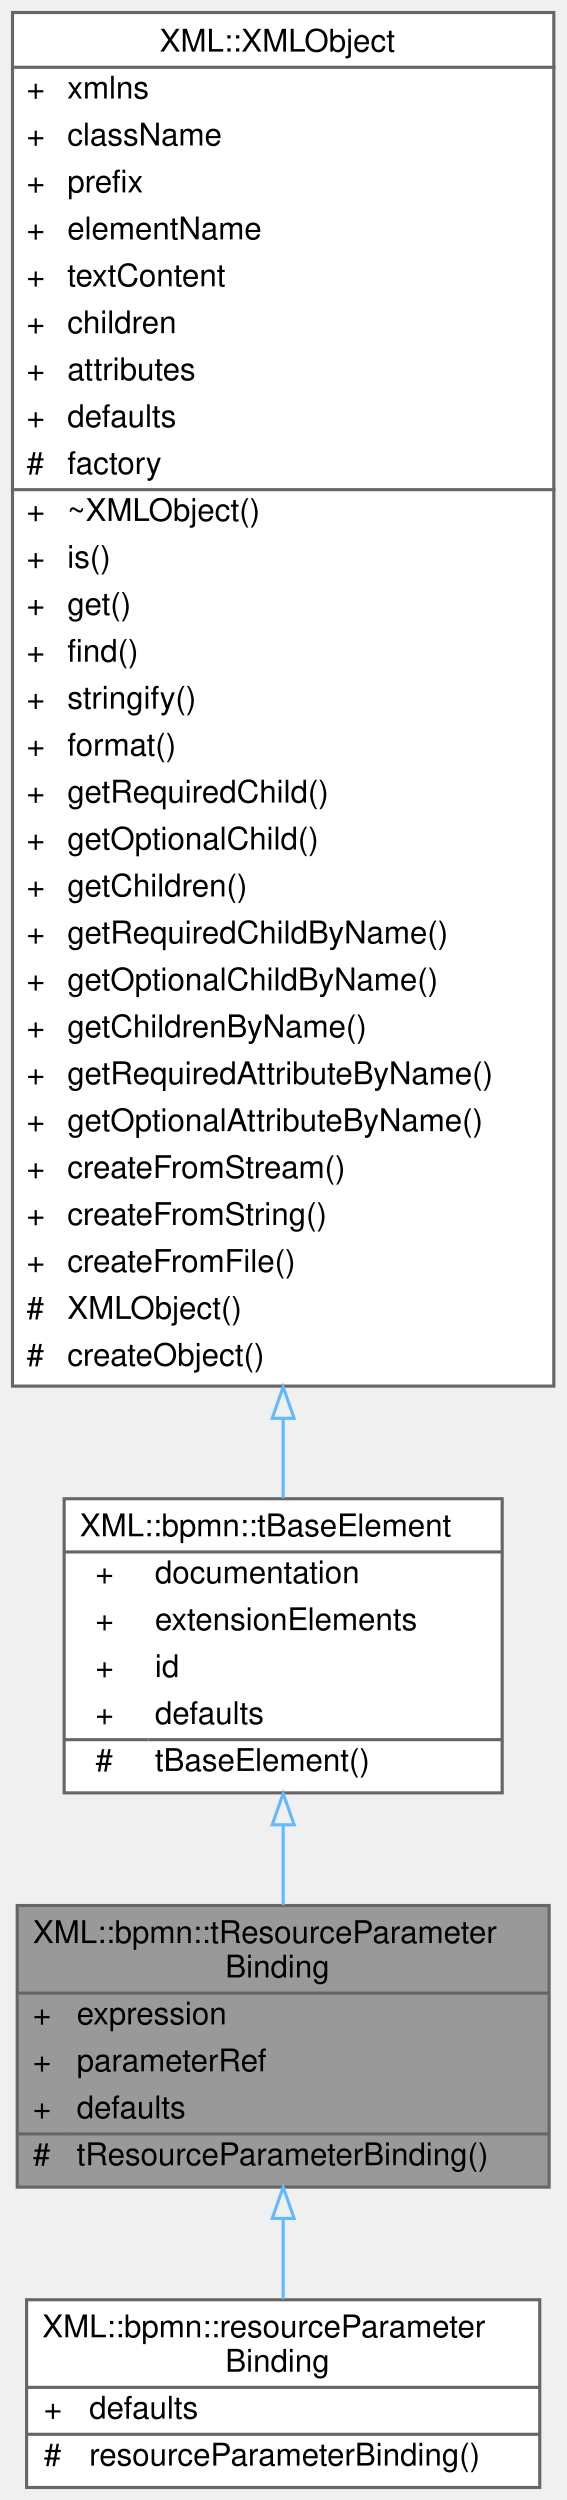
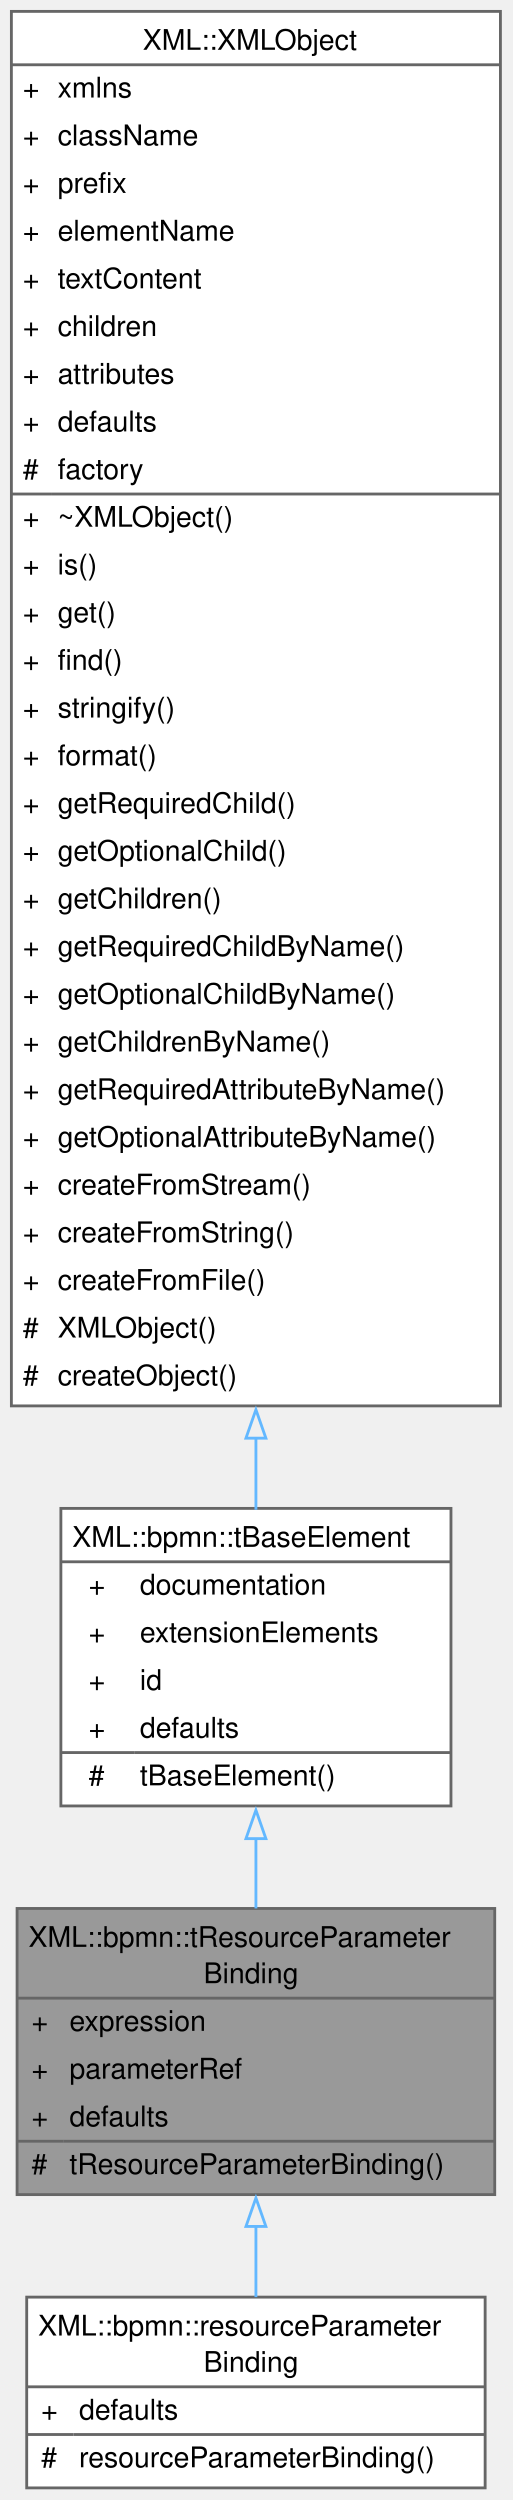
- <svg xmlns="http://www.w3.org/2000/svg" xmlns:xlink="http://www.w3.org/1999/xlink" width="181pt" height="799pt" viewBox="0.00 0.00 181.00 799.00">
-   <g id="graph0" class="graph" transform="scale(1 1) rotate(0) translate(4 795)">
+ <svg xmlns="http://www.w3.org/2000/svg" xmlns:xlink="http://www.w3.org/1999/xlink" width="180pt" height="878pt" viewBox="0.00 0.00 180.00 878.00">
+   <g id="graph0" class="graph" transform="scale(1 1) rotate(0) translate(4 873.75)">
    <g id="Node000001" class="node">
      <g id="a_Node000001">
        <a xlink:title=" ">
-           <polygon fill="#999999" stroke="transparent" points="171.5,-186 1.5,-186 1.5,-96 171.5,-96 171.5,-186" />
-           <text text-anchor="start" x="6.5" y="-174" font-family="Helvetica,sans-Serif" font-size="10.00">XML::bpmn::tResourceParameter</text>
-           <text text-anchor="start" x="68" y="-163" font-family="Helvetica,sans-Serif" font-size="10.00">Binding</text>
-           <text text-anchor="start" x="6.5" y="-148" font-family="Helvetica,sans-Serif" font-size="10.00">+</text>
-           <text text-anchor="start" x="20.5" y="-148" font-family="Helvetica,sans-Serif" font-size="10.00">expression</text>
-           <text text-anchor="start" x="6.5" y="-133" font-family="Helvetica,sans-Serif" font-size="10.00">+</text>
-           <text text-anchor="start" x="20.5" y="-133" font-family="Helvetica,sans-Serif" font-size="10.00">parameterRef</text>
-           <text text-anchor="start" x="6.5" y="-118" font-family="Helvetica,sans-Serif" font-size="10.00">+</text>
-           <text text-anchor="start" x="20.5" y="-118" font-family="Helvetica,sans-Serif" font-size="10.00">defaults</text>
-           <text text-anchor="start" x="6.5" y="-103" font-family="Helvetica,sans-Serif" font-size="10.00">#</text>
-           <text text-anchor="start" x="20.5" y="-103" font-family="Helvetica,sans-Serif" font-size="10.00">tResourceParameterBinding()</text>
-           <polygon fill="#666666" stroke="#666666" points="1.5,-158 1.5,-158 171.5,-158 171.5,-158 1.5,-158" />
-           <polygon fill="#666666" stroke="#666666" points="1.5,-113 1.5,-113 18.5,-113 18.5,-113 1.5,-113" />
-           <polygon fill="#666666" stroke="#666666" points="18.5,-113 18.5,-113 171.5,-113 171.5,-113 18.5,-113" />
-           <polygon fill="none" stroke="#666666" points="1.5,-96 1.5,-186 171.5,-186 171.5,-96 1.5,-96" />
+           <polygon fill="#999999" stroke="none" points="169.75,-203.5 2,-203.5 2,-103 169.75,-103 169.75,-203.5" />
+           <text xml:space="preserve" text-anchor="start" x="6" y="-190" font-family="Helvetica,sans-Serif" font-size="10.00">XML::bpmn::tResourceParameter</text>
+           <text xml:space="preserve" text-anchor="start" x="67.5" y="-177.25" font-family="Helvetica,sans-Serif" font-size="10.00">Binding</text>
+           <text xml:space="preserve" text-anchor="start" x="7.06" y="-160.5" font-family="Helvetica,sans-Serif" font-size="10.00">+</text>
+           <text xml:space="preserve" text-anchor="start" x="20.38" y="-160.5" font-family="Helvetica,sans-Serif" font-size="10.00">expression</text>
+           <text xml:space="preserve" text-anchor="start" x="7.06" y="-143.75" font-family="Helvetica,sans-Serif" font-size="10.00">+</text>
+           <text xml:space="preserve" text-anchor="start" x="20.38" y="-143.75" font-family="Helvetica,sans-Serif" font-size="10.00">parameterRef</text>
+           <text xml:space="preserve" text-anchor="start" x="7.06" y="-127" font-family="Helvetica,sans-Serif" font-size="10.00">+</text>
+           <text xml:space="preserve" text-anchor="start" x="20.38" y="-127" font-family="Helvetica,sans-Serif" font-size="10.00">defaults</text>
+           <text xml:space="preserve" text-anchor="start" x="7.06" y="-110.25" font-family="Helvetica,sans-Serif" font-size="10.00">#</text>
+           <text xml:space="preserve" text-anchor="start" x="20.38" y="-110.25" font-family="Helvetica,sans-Serif" font-size="10.00">tResourceParameterBinding()</text>
+           <polygon fill="#666666" stroke="#666666" points="2,-172 2,-172 169.75,-172 169.75,-172 2,-172" />
+           <polygon fill="#666666" stroke="#666666" points="2,-121.75 2,-121.75 18.38,-121.75 18.38,-121.75 2,-121.75" />
+           <polygon fill="#666666" stroke="#666666" points="18.38,-121.75 18.38,-121.75 169.75,-121.75 169.75,-121.75 18.38,-121.75" />
+           <polygon fill="none" stroke="#666666" points="2,-103 2,-203.5 169.75,-203.5 169.75,-103 2,-103" />
        </a>
      </g>
    </g>
    <g id="Node000004" class="node">
      <g id="a_Node000004">
        <a xlink:href="classXML_1_1bpmn_1_1resourceParameterBinding.html" target="_top" xlink:title=" ">
-           <polygon fill="white" stroke="transparent" points="168.5,-60 4.5,-60 4.5,0 168.5,0 168.5,-60" />
-           <text text-anchor="start" x="9.5" y="-48" font-family="Helvetica,sans-Serif" font-size="10.00">XML::bpmn::resourceParameter</text>
-           <text text-anchor="start" x="68" y="-37" font-family="Helvetica,sans-Serif" font-size="10.00">Binding</text>
-           <text text-anchor="start" x="10" y="-22" font-family="Helvetica,sans-Serif" font-size="10.00">+</text>
-           <text text-anchor="start" x="24.5" y="-22" font-family="Helvetica,sans-Serif" font-size="10.00">defaults</text>
-           <text text-anchor="start" x="10" y="-7" font-family="Helvetica,sans-Serif" font-size="10.00">#</text>
-           <text text-anchor="start" x="24.5" y="-7" font-family="Helvetica,sans-Serif" font-size="10.00">resourceParameterBinding()</text>
-           <polygon fill="#666666" stroke="#666666" points="4.5,-32 4.5,-32 168.5,-32 168.5,-32 4.5,-32" />
-           <polygon fill="#666666" stroke="#666666" points="4.5,-17 4.5,-17 22.5,-17 22.5,-17 4.5,-17" />
-           <polygon fill="#666666" stroke="#666666" points="22.5,-17 22.5,-17 168.5,-17 168.5,-17 22.5,-17" />
-           <polygon fill="none" stroke="#666666" points="4.5,0 4.5,-60 168.5,-60 168.5,0 4.5,0" />
+           <polygon fill="white" stroke="none" points="166.38,-67 5.38,-67 5.38,0 166.38,0 166.38,-67" />
+           <text xml:space="preserve" text-anchor="start" x="9.38" y="-53.5" font-family="Helvetica,sans-Serif" font-size="10.00">XML::bpmn::resourceParameter</text>
+           <text xml:space="preserve" text-anchor="start" x="67.5" y="-40.75" font-family="Helvetica,sans-Serif" font-size="10.00">Binding</text>
+           <text xml:space="preserve" text-anchor="start" x="10.44" y="-24" font-family="Helvetica,sans-Serif" font-size="10.00">+</text>
+           <text xml:space="preserve" text-anchor="start" x="23.75" y="-24" font-family="Helvetica,sans-Serif" font-size="10.00">defaults</text>
+           <text xml:space="preserve" text-anchor="start" x="10.44" y="-7.25" font-family="Helvetica,sans-Serif" font-size="10.00">#</text>
+           <text xml:space="preserve" text-anchor="start" x="23.75" y="-7.25" font-family="Helvetica,sans-Serif" font-size="10.00">resourceParameterBinding()</text>
+           <polygon fill="#666666" stroke="#666666" points="5.38,-35.5 5.38,-35.5 166.38,-35.5 166.38,-35.5 5.38,-35.5" />
+           <polygon fill="#666666" stroke="#666666" points="5.38,-18.75 5.38,-18.75 21.75,-18.75 21.75,-18.75 5.38,-18.75" />
+           <polygon fill="#666666" stroke="#666666" points="21.75,-18.75 21.75,-18.75 166.38,-18.75 166.38,-18.75 21.75,-18.75" />
+           <polygon fill="none" stroke="#666666" points="5.38,0 5.38,-67 166.38,-67 166.38,0 5.38,0" />
        </a>
      </g>
    </g>
    <g id="edge3_Node000001_Node000004" class="edge">
      <g id="a_edge3_Node000001_Node000004">
        <a xlink:title=" ">
-           <path fill="none" stroke="#63b8ff" d="M86.5,-85.7C86.5,-76.89 86.5,-68.07 86.5,-60.17" />
-           <polygon fill="none" stroke="#63b8ff" points="83,-85.98 86.5,-95.98 90,-85.98 83,-85.98" />
+           <path fill="none" stroke="#63b8ff" d="M85.88,-92.03C85.88,-83.4 85.88,-74.8 85.88,-66.99" />
+           <polygon fill="none" stroke="#63b8ff" points="82.38,-91.82 85.88,-101.82 89.38,-91.82 82.38,-91.82" />
        </a>
      </g>
    </g>
    <g id="Node000002" class="node">
      <g id="a_Node000002">
        <a xlink:href="classXML_1_1bpmn_1_1tBaseElement.html" target="_top" xlink:title=" ">
-           <polygon fill="white" stroke="transparent" points="156.5,-316 16.5,-316 16.5,-222 156.5,-222 156.5,-316" />
-           <text text-anchor="start" x="21.5" y="-304" font-family="Helvetica,sans-Serif" font-size="10.00">XML::bpmn::tBaseElement</text>
-           <text text-anchor="start" x="26.5" y="-289" font-family="Helvetica,sans-Serif" font-size="10.00">+</text>
-           <text text-anchor="start" x="45.5" y="-289" font-family="Helvetica,sans-Serif" font-size="10.00">documentation</text>
-           <text text-anchor="start" x="26.5" y="-274" font-family="Helvetica,sans-Serif" font-size="10.00">+</text>
-           <text text-anchor="start" x="45.5" y="-274" font-family="Helvetica,sans-Serif" font-size="10.00">extensionElements</text>
-           <text text-anchor="start" x="26.5" y="-259" font-family="Helvetica,sans-Serif" font-size="10.00">+</text>
-           <text text-anchor="start" x="45.5" y="-259" font-family="Helvetica,sans-Serif" font-size="10.00">id</text>
-           <text text-anchor="start" x="26.5" y="-244" font-family="Helvetica,sans-Serif" font-size="10.00">+</text>
-           <text text-anchor="start" x="45.5" y="-244" font-family="Helvetica,sans-Serif" font-size="10.00">defaults</text>
-           <text text-anchor="start" x="26.5" y="-229" font-family="Helvetica,sans-Serif" font-size="10.00">#</text>
-           <text text-anchor="start" x="45.5" y="-229" font-family="Helvetica,sans-Serif" font-size="10.00">tBaseElement()</text>
-           <polygon fill="#666666" stroke="#666666" points="16.5,-299 16.5,-299 156.5,-299 156.5,-299 16.5,-299" />
-           <polygon fill="#666666" stroke="#666666" points="16.5,-239 16.5,-239 43.5,-239 43.5,-239 16.5,-239" />
-           <polygon fill="#666666" stroke="#666666" points="43.5,-239 43.5,-239 156.5,-239 156.5,-239 43.5,-239" />
-           <polygon fill="none" stroke="#666666" points="16.5,-222 16.5,-316 156.5,-316 156.5,-222 16.5,-222" />
+           <polygon fill="white" stroke="none" points="154.38,-344 17.38,-344 17.38,-239.5 154.38,-239.5 154.38,-344" />
+           <text xml:space="preserve" text-anchor="start" x="21.38" y="-330.5" font-family="Helvetica,sans-Serif" font-size="10.00">XML::bpmn::tBaseElement</text>
+           <text xml:space="preserve" text-anchor="start" x="27.12" y="-313.75" font-family="Helvetica,sans-Serif" font-size="10.00">+</text>
+           <text xml:space="preserve" text-anchor="start" x="45.12" y="-313.75" font-family="Helvetica,sans-Serif" font-size="10.00">documentation</text>
+           <text xml:space="preserve" text-anchor="start" x="27.12" y="-297" font-family="Helvetica,sans-Serif" font-size="10.00">+</text>
+           <text xml:space="preserve" text-anchor="start" x="45.12" y="-297" font-family="Helvetica,sans-Serif" font-size="10.00">extensionElements</text>
+           <text xml:space="preserve" text-anchor="start" x="27.12" y="-280.25" font-family="Helvetica,sans-Serif" font-size="10.00">+</text>
+           <text xml:space="preserve" text-anchor="start" x="45.12" y="-280.25" font-family="Helvetica,sans-Serif" font-size="10.00">id</text>
+           <text xml:space="preserve" text-anchor="start" x="27.12" y="-263.5" font-family="Helvetica,sans-Serif" font-size="10.00">+</text>
+           <text xml:space="preserve" text-anchor="start" x="45.12" y="-263.5" font-family="Helvetica,sans-Serif" font-size="10.00">defaults</text>
+           <text xml:space="preserve" text-anchor="start" x="27.12" y="-246.75" font-family="Helvetica,sans-Serif" font-size="10.00">#</text>
+           <text xml:space="preserve" text-anchor="start" x="45.12" y="-246.75" font-family="Helvetica,sans-Serif" font-size="10.00">tBaseElement()</text>
+           <polygon fill="#666666" stroke="#666666" points="17.38,-325.25 17.38,-325.25 154.38,-325.25 154.38,-325.25 17.38,-325.25" />
+           <polygon fill="#666666" stroke="#666666" points="17.38,-258.25 17.38,-258.25 43.12,-258.25 43.12,-258.25 17.38,-258.25" />
+           <polygon fill="#666666" stroke="#666666" points="43.12,-258.25 43.12,-258.25 154.38,-258.25 154.38,-258.25 43.12,-258.25" />
+           <polygon fill="none" stroke="#666666" points="17.38,-239.5 17.38,-344 154.38,-344 154.38,-239.5 17.38,-239.5" />
        </a>
      </g>
    </g>
    <g id="edge1_Node000001_Node000002" class="edge">
      <g id="a_edge1_Node000001_Node000002">
        <a xlink:title=" ">
-           <path fill="none" stroke="#63b8ff" d="M86.5,-211.52C86.5,-203 86.5,-194.31 86.5,-186.1" />
-           <polygon fill="none" stroke="#63b8ff" points="83,-211.8 86.5,-221.8 90,-211.8 83,-211.8" />
+           <path fill="none" stroke="#63b8ff" d="M85.88,-228.02C85.88,-219.79 85.88,-211.45 85.88,-203.49" />
+           <polygon fill="none" stroke="#63b8ff" points="82.38,-228.02 85.88,-238.02 89.38,-228.02 82.38,-228.02" />
        </a>
      </g>
    </g>
    <g id="Node000003" class="node">
      <g id="a_Node000003">
        <a xlink:href="classXML_1_1XMLObject.html" target="_top" xlink:title="A class representing a node in an XML-tree.">
-           <polygon fill="white" stroke="transparent" points="173,-791 0,-791 0,-352 173,-352 173,-791" />
-           <text text-anchor="start" x="47" y="-778.5" font-family="Helvetica,sans-Serif" font-size="10.00">XML::XMLObject</text>
-           <text text-anchor="start" x="4.5" y="-763.5" font-family="Helvetica,sans-Serif" font-size="10.00">+</text>
-           <text text-anchor="start" x="17.5" y="-763.5" font-family="Helvetica,sans-Serif" font-size="10.00">xmlns</text>
-           <text text-anchor="start" x="4.5" y="-748.5" font-family="Helvetica,sans-Serif" font-size="10.00">+</text>
-           <text text-anchor="start" x="17.5" y="-748.5" font-family="Helvetica,sans-Serif" font-size="10.00">className</text>
-           <text text-anchor="start" x="4.5" y="-733.5" font-family="Helvetica,sans-Serif" font-size="10.00">+</text>
-           <text text-anchor="start" x="17.5" y="-733.5" font-family="Helvetica,sans-Serif" font-size="10.00">prefix</text>
-           <text text-anchor="start" x="4.5" y="-718.5" font-family="Helvetica,sans-Serif" font-size="10.00">+</text>
-           <text text-anchor="start" x="17.5" y="-718.5" font-family="Helvetica,sans-Serif" font-size="10.00">elementName</text>
-           <text text-anchor="start" x="4.5" y="-703.5" font-family="Helvetica,sans-Serif" font-size="10.00">+</text>
-           <text text-anchor="start" x="17.5" y="-703.5" font-family="Helvetica,sans-Serif" font-size="10.00">textContent</text>
-           <text text-anchor="start" x="4.5" y="-688.5" font-family="Helvetica,sans-Serif" font-size="10.00">+</text>
-           <text text-anchor="start" x="17.5" y="-688.5" font-family="Helvetica,sans-Serif" font-size="10.00">children</text>
-           <text text-anchor="start" x="4.5" y="-673.5" font-family="Helvetica,sans-Serif" font-size="10.00">+</text>
-           <text text-anchor="start" x="17.5" y="-673.5" font-family="Helvetica,sans-Serif" font-size="10.00">attributes</text>
-           <text text-anchor="start" x="4.5" y="-658.5" font-family="Helvetica,sans-Serif" font-size="10.00">+</text>
-           <text text-anchor="start" x="17.5" y="-658.5" font-family="Helvetica,sans-Serif" font-size="10.00">defaults</text>
-           <text text-anchor="start" x="4.5" y="-643.5" font-family="Helvetica,sans-Serif" font-size="10.00">#</text>
-           <text text-anchor="start" x="17.5" y="-643.5" font-family="Helvetica,sans-Serif" font-size="10.00">factory</text>
-           <text text-anchor="start" x="4.5" y="-628.5" font-family="Helvetica,sans-Serif" font-size="10.00">+</text>
-           <text text-anchor="start" x="17.5" y="-628.5" font-family="Helvetica,sans-Serif" font-size="10.00">~XMLObject()</text>
-           <text text-anchor="start" x="4.5" y="-613.5" font-family="Helvetica,sans-Serif" font-size="10.00">+</text>
-           <text text-anchor="start" x="17.5" y="-613.5" font-family="Helvetica,sans-Serif" font-size="10.00">is()</text>
-           <text text-anchor="start" x="4.5" y="-598.5" font-family="Helvetica,sans-Serif" font-size="10.00">+</text>
-           <text text-anchor="start" x="17.5" y="-598.5" font-family="Helvetica,sans-Serif" font-size="10.00">get()</text>
-           <text text-anchor="start" x="4.5" y="-583.5" font-family="Helvetica,sans-Serif" font-size="10.00">+</text>
-           <text text-anchor="start" x="17.5" y="-583.5" font-family="Helvetica,sans-Serif" font-size="10.00">find()</text>
-           <text text-anchor="start" x="4.5" y="-568.5" font-family="Helvetica,sans-Serif" font-size="10.00">+</text>
-           <text text-anchor="start" x="17.5" y="-568.5" font-family="Helvetica,sans-Serif" font-size="10.00">stringify()</text>
-           <text text-anchor="start" x="4.5" y="-553.5" font-family="Helvetica,sans-Serif" font-size="10.00">+</text>
-           <text text-anchor="start" x="17.5" y="-553.5" font-family="Helvetica,sans-Serif" font-size="10.00">format()</text>
-           <text text-anchor="start" x="4.5" y="-538.5" font-family="Helvetica,sans-Serif" font-size="10.00">+</text>
-           <text text-anchor="start" x="17.5" y="-538.5" font-family="Helvetica,sans-Serif" font-size="10.00">getRequiredChild()</text>
-           <text text-anchor="start" x="4.5" y="-523.5" font-family="Helvetica,sans-Serif" font-size="10.00">+</text>
-           <text text-anchor="start" x="17.5" y="-523.5" font-family="Helvetica,sans-Serif" font-size="10.00">getOptionalChild()</text>
-           <text text-anchor="start" x="4.5" y="-508.5" font-family="Helvetica,sans-Serif" font-size="10.00">+</text>
-           <text text-anchor="start" x="17.5" y="-508.5" font-family="Helvetica,sans-Serif" font-size="10.00">getChildren()</text>
-           <text text-anchor="start" x="4.5" y="-493.5" font-family="Helvetica,sans-Serif" font-size="10.00">+</text>
-           <text text-anchor="start" x="17.5" y="-493.5" font-family="Helvetica,sans-Serif" font-size="10.00">getRequiredChildByName()</text>
-           <text text-anchor="start" x="4.5" y="-478.5" font-family="Helvetica,sans-Serif" font-size="10.00">+</text>
-           <text text-anchor="start" x="17.5" y="-478.5" font-family="Helvetica,sans-Serif" font-size="10.00">getOptionalChildByName()</text>
-           <text text-anchor="start" x="4.5" y="-463.5" font-family="Helvetica,sans-Serif" font-size="10.00">+</text>
-           <text text-anchor="start" x="17.5" y="-463.5" font-family="Helvetica,sans-Serif" font-size="10.00">getChildrenByName()</text>
-           <text text-anchor="start" x="4.5" y="-448.5" font-family="Helvetica,sans-Serif" font-size="10.00">+</text>
-           <text text-anchor="start" x="17.5" y="-448.5" font-family="Helvetica,sans-Serif" font-size="10.00">getRequiredAttributeByName()</text>
-           <text text-anchor="start" x="4.5" y="-433.5" font-family="Helvetica,sans-Serif" font-size="10.00">+</text>
-           <text text-anchor="start" x="17.5" y="-433.5" font-family="Helvetica,sans-Serif" font-size="10.00">getOptionalAttributeByName()</text>
-           <text text-anchor="start" x="4.5" y="-418.5" font-family="Helvetica,sans-Serif" font-size="10.00">+</text>
-           <text text-anchor="start" x="17.5" y="-418.5" font-family="Helvetica,sans-Serif" font-size="10.00">createFromStream()</text>
-           <text text-anchor="start" x="4.5" y="-403.5" font-family="Helvetica,sans-Serif" font-size="10.00">+</text>
-           <text text-anchor="start" x="17.5" y="-403.5" font-family="Helvetica,sans-Serif" font-size="10.00">createFromString()</text>
-           <text text-anchor="start" x="4.5" y="-388.5" font-family="Helvetica,sans-Serif" font-size="10.00">+</text>
-           <text text-anchor="start" x="17.5" y="-388.5" font-family="Helvetica,sans-Serif" font-size="10.00">createFromFile()</text>
-           <text text-anchor="start" x="4.5" y="-373.5" font-family="Helvetica,sans-Serif" font-size="10.00">#</text>
-           <text text-anchor="start" x="17.5" y="-373.5" font-family="Helvetica,sans-Serif" font-size="10.00">XMLObject()</text>
-           <text text-anchor="start" x="4.5" y="-358.5" font-family="Helvetica,sans-Serif" font-size="10.00">#</text>
-           <text text-anchor="start" x="17.5" y="-358.5" font-family="Helvetica,sans-Serif" font-size="10.00">createObject()</text>
-           <polygon fill="#666666" stroke="#666666" points="0.5,-773.5 0.5,-773.5 173.5,-773.5 173.5,-773.5 0.5,-773.5" />
-           <polygon fill="#666666" stroke="#666666" points="0.5,-638.5 0.5,-638.5 15.5,-638.5 15.5,-638.5 0.5,-638.5" />
-           <polygon fill="#666666" stroke="#666666" points="15.5,-638.5 15.5,-638.5 173.5,-638.5 173.5,-638.5 15.5,-638.5" />
-           <polygon fill="none" stroke="#666666" points="0,-352 0,-791 173,-791 173,-352 0,-352" />
+           <polygon fill="white" stroke="none" points="171.75,-869.75 0,-869.75 0,-380 171.75,-380 171.75,-869.75" />
+           <text xml:space="preserve" text-anchor="start" x="46.12" y="-856.25" font-family="Helvetica,sans-Serif" font-size="10.00">XML::XMLObject</text>
+           <text xml:space="preserve" text-anchor="start" x="4" y="-839.5" font-family="Helvetica,sans-Serif" font-size="10.00">+</text>
+           <text xml:space="preserve" text-anchor="start" x="16.25" y="-839.5" font-family="Helvetica,sans-Serif" font-size="10.00">xmlns</text>
+           <text xml:space="preserve" text-anchor="start" x="4" y="-822.75" font-family="Helvetica,sans-Serif" font-size="10.00">+</text>
+           <text xml:space="preserve" text-anchor="start" x="16.25" y="-822.75" font-family="Helvetica,sans-Serif" font-size="10.00">className</text>
+           <text xml:space="preserve" text-anchor="start" x="4" y="-806" font-family="Helvetica,sans-Serif" font-size="10.00">+</text>
+           <text xml:space="preserve" text-anchor="start" x="16.25" y="-806" font-family="Helvetica,sans-Serif" font-size="10.00">prefix</text>
+           <text xml:space="preserve" text-anchor="start" x="4" y="-789.25" font-family="Helvetica,sans-Serif" font-size="10.00">+</text>
+           <text xml:space="preserve" text-anchor="start" x="16.25" y="-789.25" font-family="Helvetica,sans-Serif" font-size="10.00">elementName</text>
+           <text xml:space="preserve" text-anchor="start" x="4" y="-772.5" font-family="Helvetica,sans-Serif" font-size="10.00">+</text>
+           <text xml:space="preserve" text-anchor="start" x="16.25" y="-772.5" font-family="Helvetica,sans-Serif" font-size="10.00">textContent</text>
+           <text xml:space="preserve" text-anchor="start" x="4" y="-755.75" font-family="Helvetica,sans-Serif" font-size="10.00">+</text>
+           <text xml:space="preserve" text-anchor="start" x="16.25" y="-755.75" font-family="Helvetica,sans-Serif" font-size="10.00">children</text>
+           <text xml:space="preserve" text-anchor="start" x="4" y="-739" font-family="Helvetica,sans-Serif" font-size="10.00">+</text>
+           <text xml:space="preserve" text-anchor="start" x="16.25" y="-739" font-family="Helvetica,sans-Serif" font-size="10.00">attributes</text>
+           <text xml:space="preserve" text-anchor="start" x="4" y="-722.25" font-family="Helvetica,sans-Serif" font-size="10.00">+</text>
+           <text xml:space="preserve" text-anchor="start" x="16.25" y="-722.25" font-family="Helvetica,sans-Serif" font-size="10.00">defaults</text>
+           <text xml:space="preserve" text-anchor="start" x="4" y="-705.5" font-family="Helvetica,sans-Serif" font-size="10.00">#</text>
+           <text xml:space="preserve" text-anchor="start" x="16.25" y="-705.5" font-family="Helvetica,sans-Serif" font-size="10.00">factory</text>
+           <text xml:space="preserve" text-anchor="start" x="4" y="-688.75" font-family="Helvetica,sans-Serif" font-size="10.00">+</text>
+           <text xml:space="preserve" text-anchor="start" x="16.25" y="-688.75" font-family="Helvetica,sans-Serif" font-size="10.00">~XMLObject()</text>
+           <text xml:space="preserve" text-anchor="start" x="4" y="-672" font-family="Helvetica,sans-Serif" font-size="10.00">+</text>
+           <text xml:space="preserve" text-anchor="start" x="16.25" y="-672" font-family="Helvetica,sans-Serif" font-size="10.00">is()</text>
+           <text xml:space="preserve" text-anchor="start" x="4" y="-655.25" font-family="Helvetica,sans-Serif" font-size="10.00">+</text>
+           <text xml:space="preserve" text-anchor="start" x="16.25" y="-655.25" font-family="Helvetica,sans-Serif" font-size="10.00">get()</text>
+           <text xml:space="preserve" text-anchor="start" x="4" y="-638.5" font-family="Helvetica,sans-Serif" font-size="10.00">+</text>
+           <text xml:space="preserve" text-anchor="start" x="16.25" y="-638.5" font-family="Helvetica,sans-Serif" font-size="10.00">find()</text>
+           <text xml:space="preserve" text-anchor="start" x="4" y="-621.75" font-family="Helvetica,sans-Serif" font-size="10.00">+</text>
+           <text xml:space="preserve" text-anchor="start" x="16.25" y="-621.75" font-family="Helvetica,sans-Serif" font-size="10.00">stringify()</text>
+           <text xml:space="preserve" text-anchor="start" x="4" y="-605" font-family="Helvetica,sans-Serif" font-size="10.00">+</text>
+           <text xml:space="preserve" text-anchor="start" x="16.25" y="-605" font-family="Helvetica,sans-Serif" font-size="10.00">format()</text>
+           <text xml:space="preserve" text-anchor="start" x="4" y="-588.25" font-family="Helvetica,sans-Serif" font-size="10.00">+</text>
+           <text xml:space="preserve" text-anchor="start" x="16.25" y="-588.25" font-family="Helvetica,sans-Serif" font-size="10.00">getRequiredChild()</text>
+           <text xml:space="preserve" text-anchor="start" x="4" y="-571.5" font-family="Helvetica,sans-Serif" font-size="10.00">+</text>
+           <text xml:space="preserve" text-anchor="start" x="16.25" y="-571.5" font-family="Helvetica,sans-Serif" font-size="10.00">getOptionalChild()</text>
+           <text xml:space="preserve" text-anchor="start" x="4" y="-554.75" font-family="Helvetica,sans-Serif" font-size="10.00">+</text>
+           <text xml:space="preserve" text-anchor="start" x="16.25" y="-554.75" font-family="Helvetica,sans-Serif" font-size="10.00">getChildren()</text>
+           <text xml:space="preserve" text-anchor="start" x="4" y="-538" font-family="Helvetica,sans-Serif" font-size="10.00">+</text>
+           <text xml:space="preserve" text-anchor="start" x="16.25" y="-538" font-family="Helvetica,sans-Serif" font-size="10.00">getRequiredChildByName()</text>
+           <text xml:space="preserve" text-anchor="start" x="4" y="-521.25" font-family="Helvetica,sans-Serif" font-size="10.00">+</text>
+           <text xml:space="preserve" text-anchor="start" x="16.25" y="-521.25" font-family="Helvetica,sans-Serif" font-size="10.00">getOptionalChildByName()</text>
+           <text xml:space="preserve" text-anchor="start" x="4" y="-504.5" font-family="Helvetica,sans-Serif" font-size="10.00">+</text>
+           <text xml:space="preserve" text-anchor="start" x="16.25" y="-504.5" font-family="Helvetica,sans-Serif" font-size="10.00">getChildrenByName()</text>
+           <text xml:space="preserve" text-anchor="start" x="4" y="-487.75" font-family="Helvetica,sans-Serif" font-size="10.00">+</text>
+           <text xml:space="preserve" text-anchor="start" x="16.25" y="-487.75" font-family="Helvetica,sans-Serif" font-size="10.00">getRequiredAttributeByName()</text>
+           <text xml:space="preserve" text-anchor="start" x="4" y="-471" font-family="Helvetica,sans-Serif" font-size="10.00">+</text>
+           <text xml:space="preserve" text-anchor="start" x="16.25" y="-471" font-family="Helvetica,sans-Serif" font-size="10.00">getOptionalAttributeByName()</text>
+           <text xml:space="preserve" text-anchor="start" x="4" y="-454.25" font-family="Helvetica,sans-Serif" font-size="10.00">+</text>
+           <text xml:space="preserve" text-anchor="start" x="16.25" y="-454.25" font-family="Helvetica,sans-Serif" font-size="10.00">createFromStream()</text>
+           <text xml:space="preserve" text-anchor="start" x="4" y="-437.5" font-family="Helvetica,sans-Serif" font-size="10.00">+</text>
+           <text xml:space="preserve" text-anchor="start" x="16.25" y="-437.5" font-family="Helvetica,sans-Serif" font-size="10.00">createFromString()</text>
+           <text xml:space="preserve" text-anchor="start" x="4" y="-420.75" font-family="Helvetica,sans-Serif" font-size="10.00">+</text>
+           <text xml:space="preserve" text-anchor="start" x="16.25" y="-420.75" font-family="Helvetica,sans-Serif" font-size="10.00">createFromFile()</text>
+           <text xml:space="preserve" text-anchor="start" x="4" y="-404" font-family="Helvetica,sans-Serif" font-size="10.00">#</text>
+           <text xml:space="preserve" text-anchor="start" x="16.25" y="-404" font-family="Helvetica,sans-Serif" font-size="10.00">XMLObject()</text>
+           <text xml:space="preserve" text-anchor="start" x="4" y="-387.25" font-family="Helvetica,sans-Serif" font-size="10.00">#</text>
+           <text xml:space="preserve" text-anchor="start" x="16.25" y="-387.25" font-family="Helvetica,sans-Serif" font-size="10.00">createObject()</text>
+           <polygon fill="#666666" stroke="#666666" points="0,-851 0,-851 171.75,-851 171.75,-851 0,-851" />
+           <polygon fill="#666666" stroke="#666666" points="0,-700.25 0,-700.25 14.25,-700.25 14.25,-700.25 0,-700.25" />
+           <polygon fill="#666666" stroke="#666666" points="14.25,-700.25 14.25,-700.25 171.75,-700.25 171.75,-700.25 14.25,-700.25" />
+           <polygon fill="none" stroke="#666666" points="0,-380 0,-869.75 171.75,-869.75 171.75,-380 0,-380" />
        </a>
      </g>
    </g>
    <g id="edge2_Node000002_Node000003" class="edge">
      <g id="a_edge2_Node000002_Node000003">
        <a xlink:title=" ">
-           <path fill="none" stroke="#63b8ff" d="M86.5,-341.65C86.5,-332.56 86.5,-324 86.5,-316.18" />
-           <polygon fill="none" stroke="#63b8ff" points="83,-341.72 86.5,-351.72 90,-341.72 83,-341.72" />
+           <path fill="none" stroke="#63b8ff" d="M85.88,-368.93C85.88,-359.9 85.88,-351.38 85.88,-343.53" />
+           <polygon fill="none" stroke="#63b8ff" points="82.38,-368.67 85.88,-378.67 89.38,-368.67 82.38,-368.67" />
        </a>
      </g>
    </g>
  </g>
</svg>
